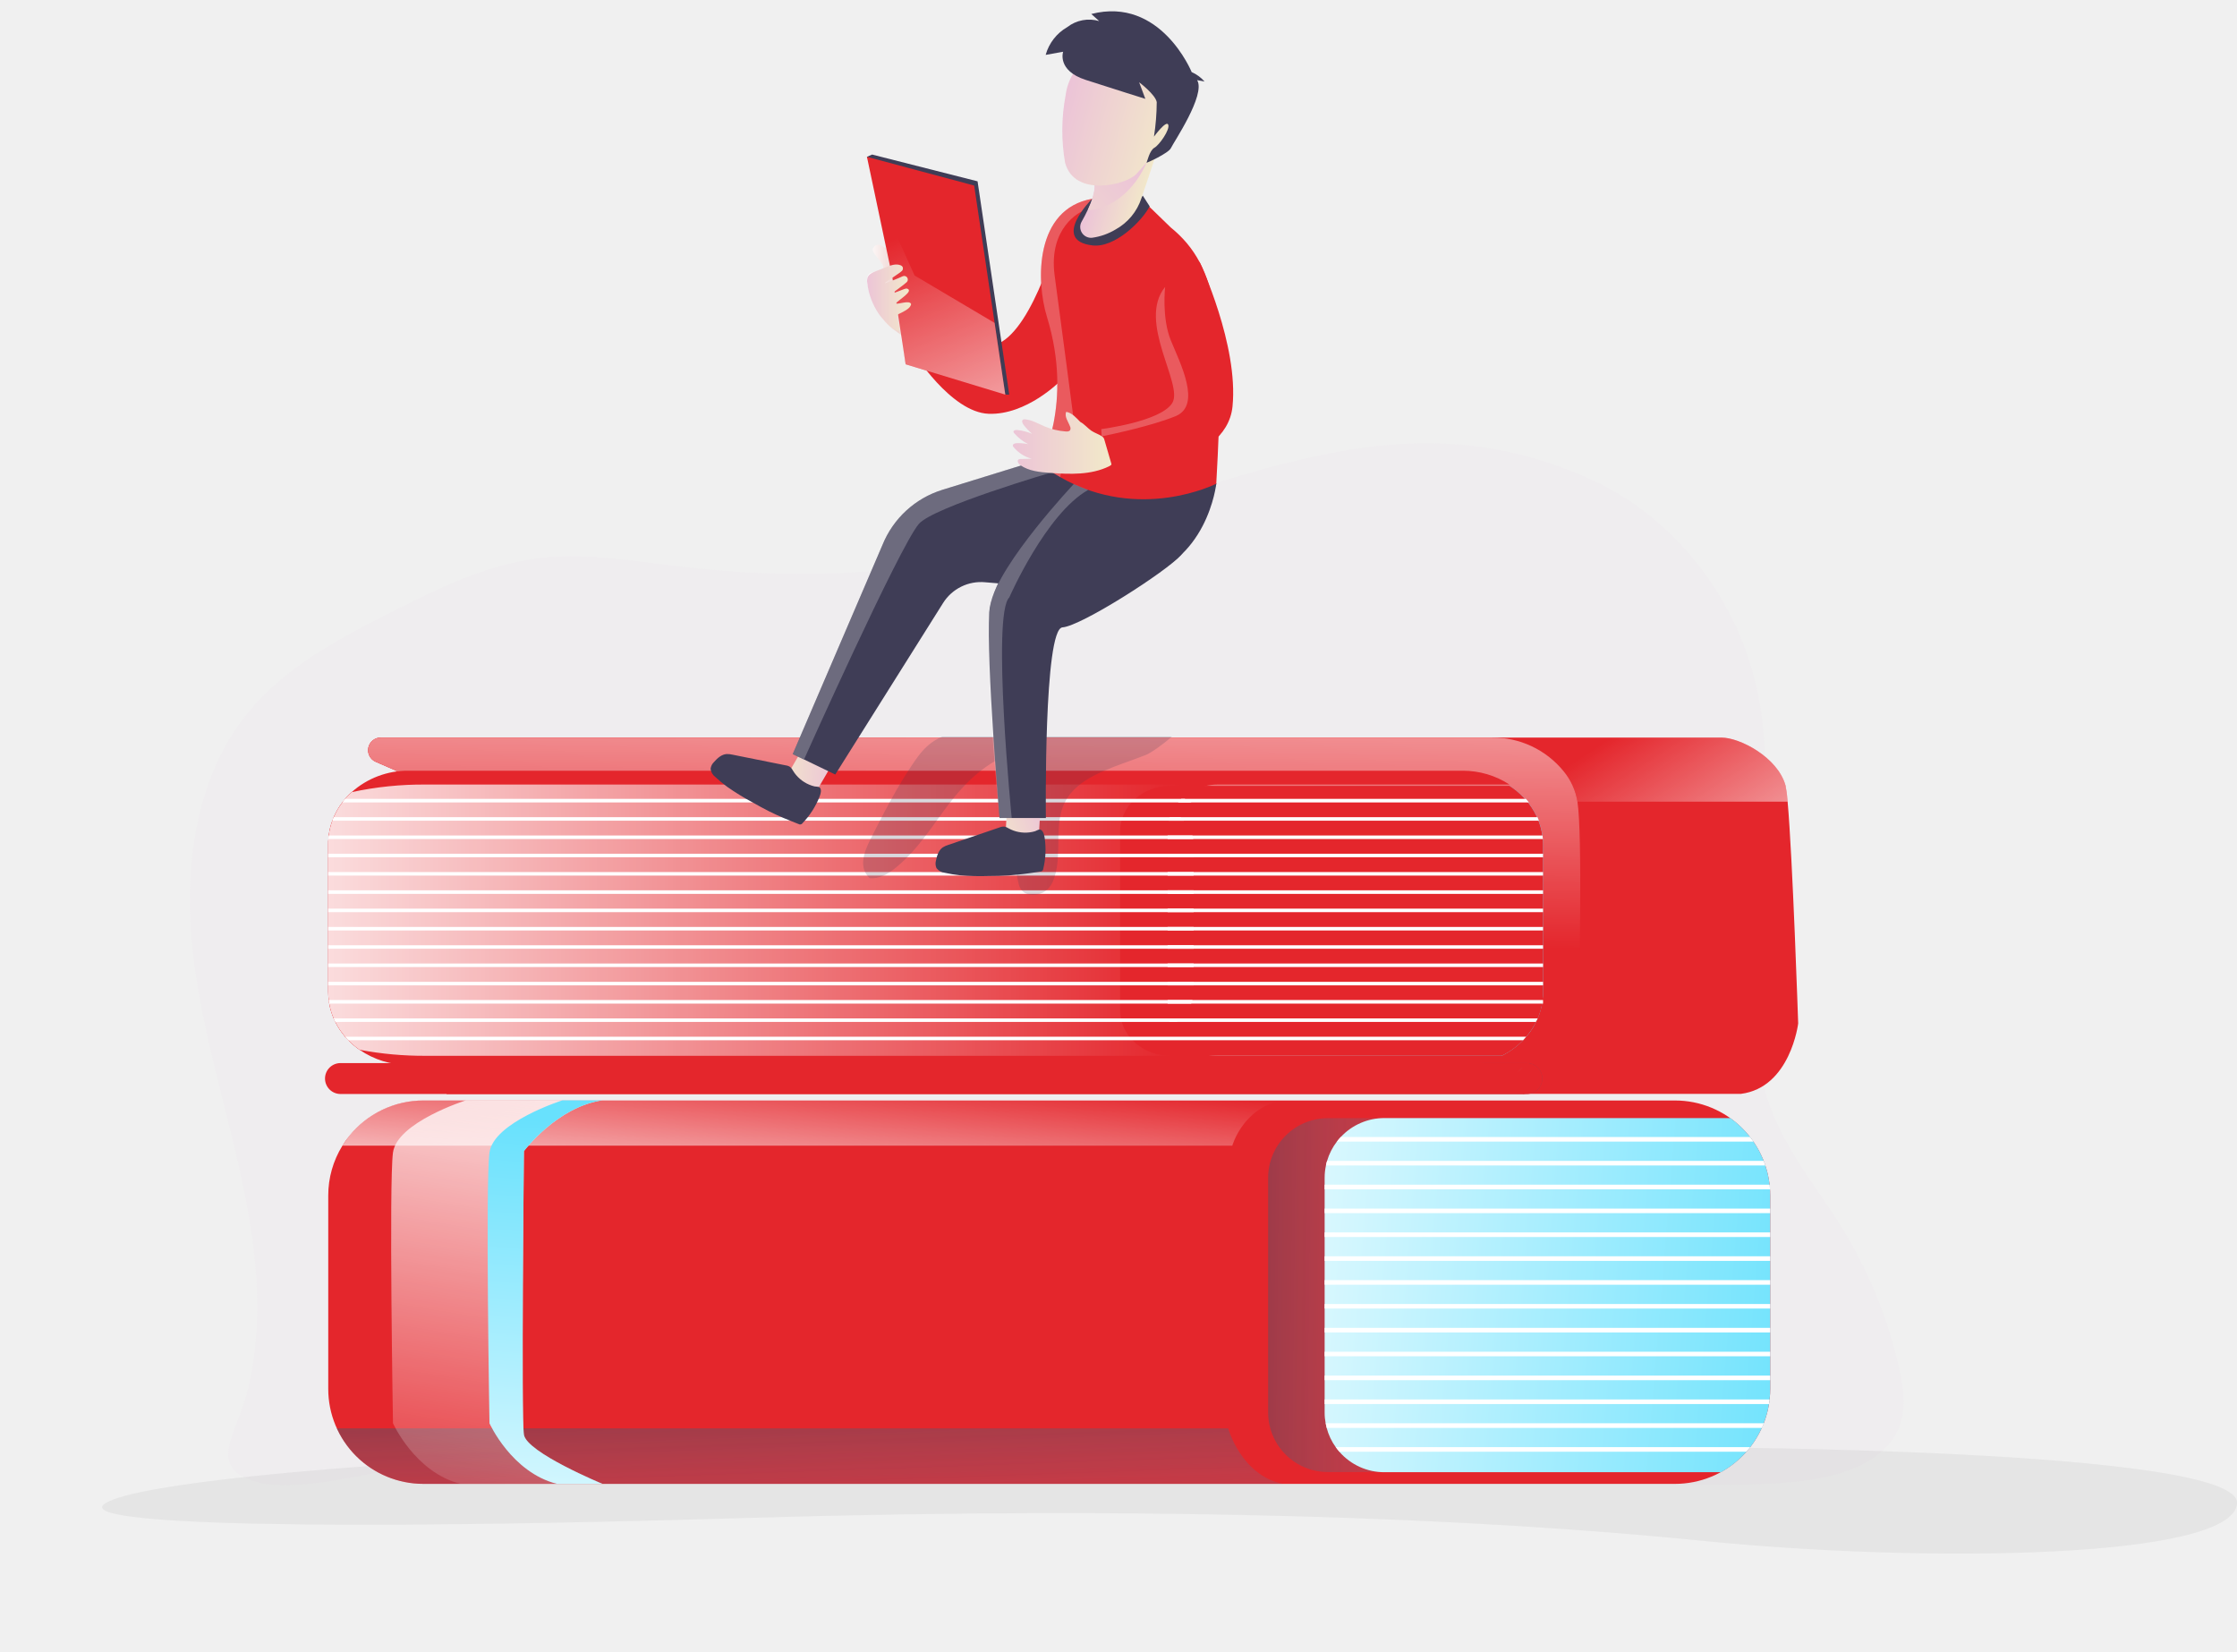
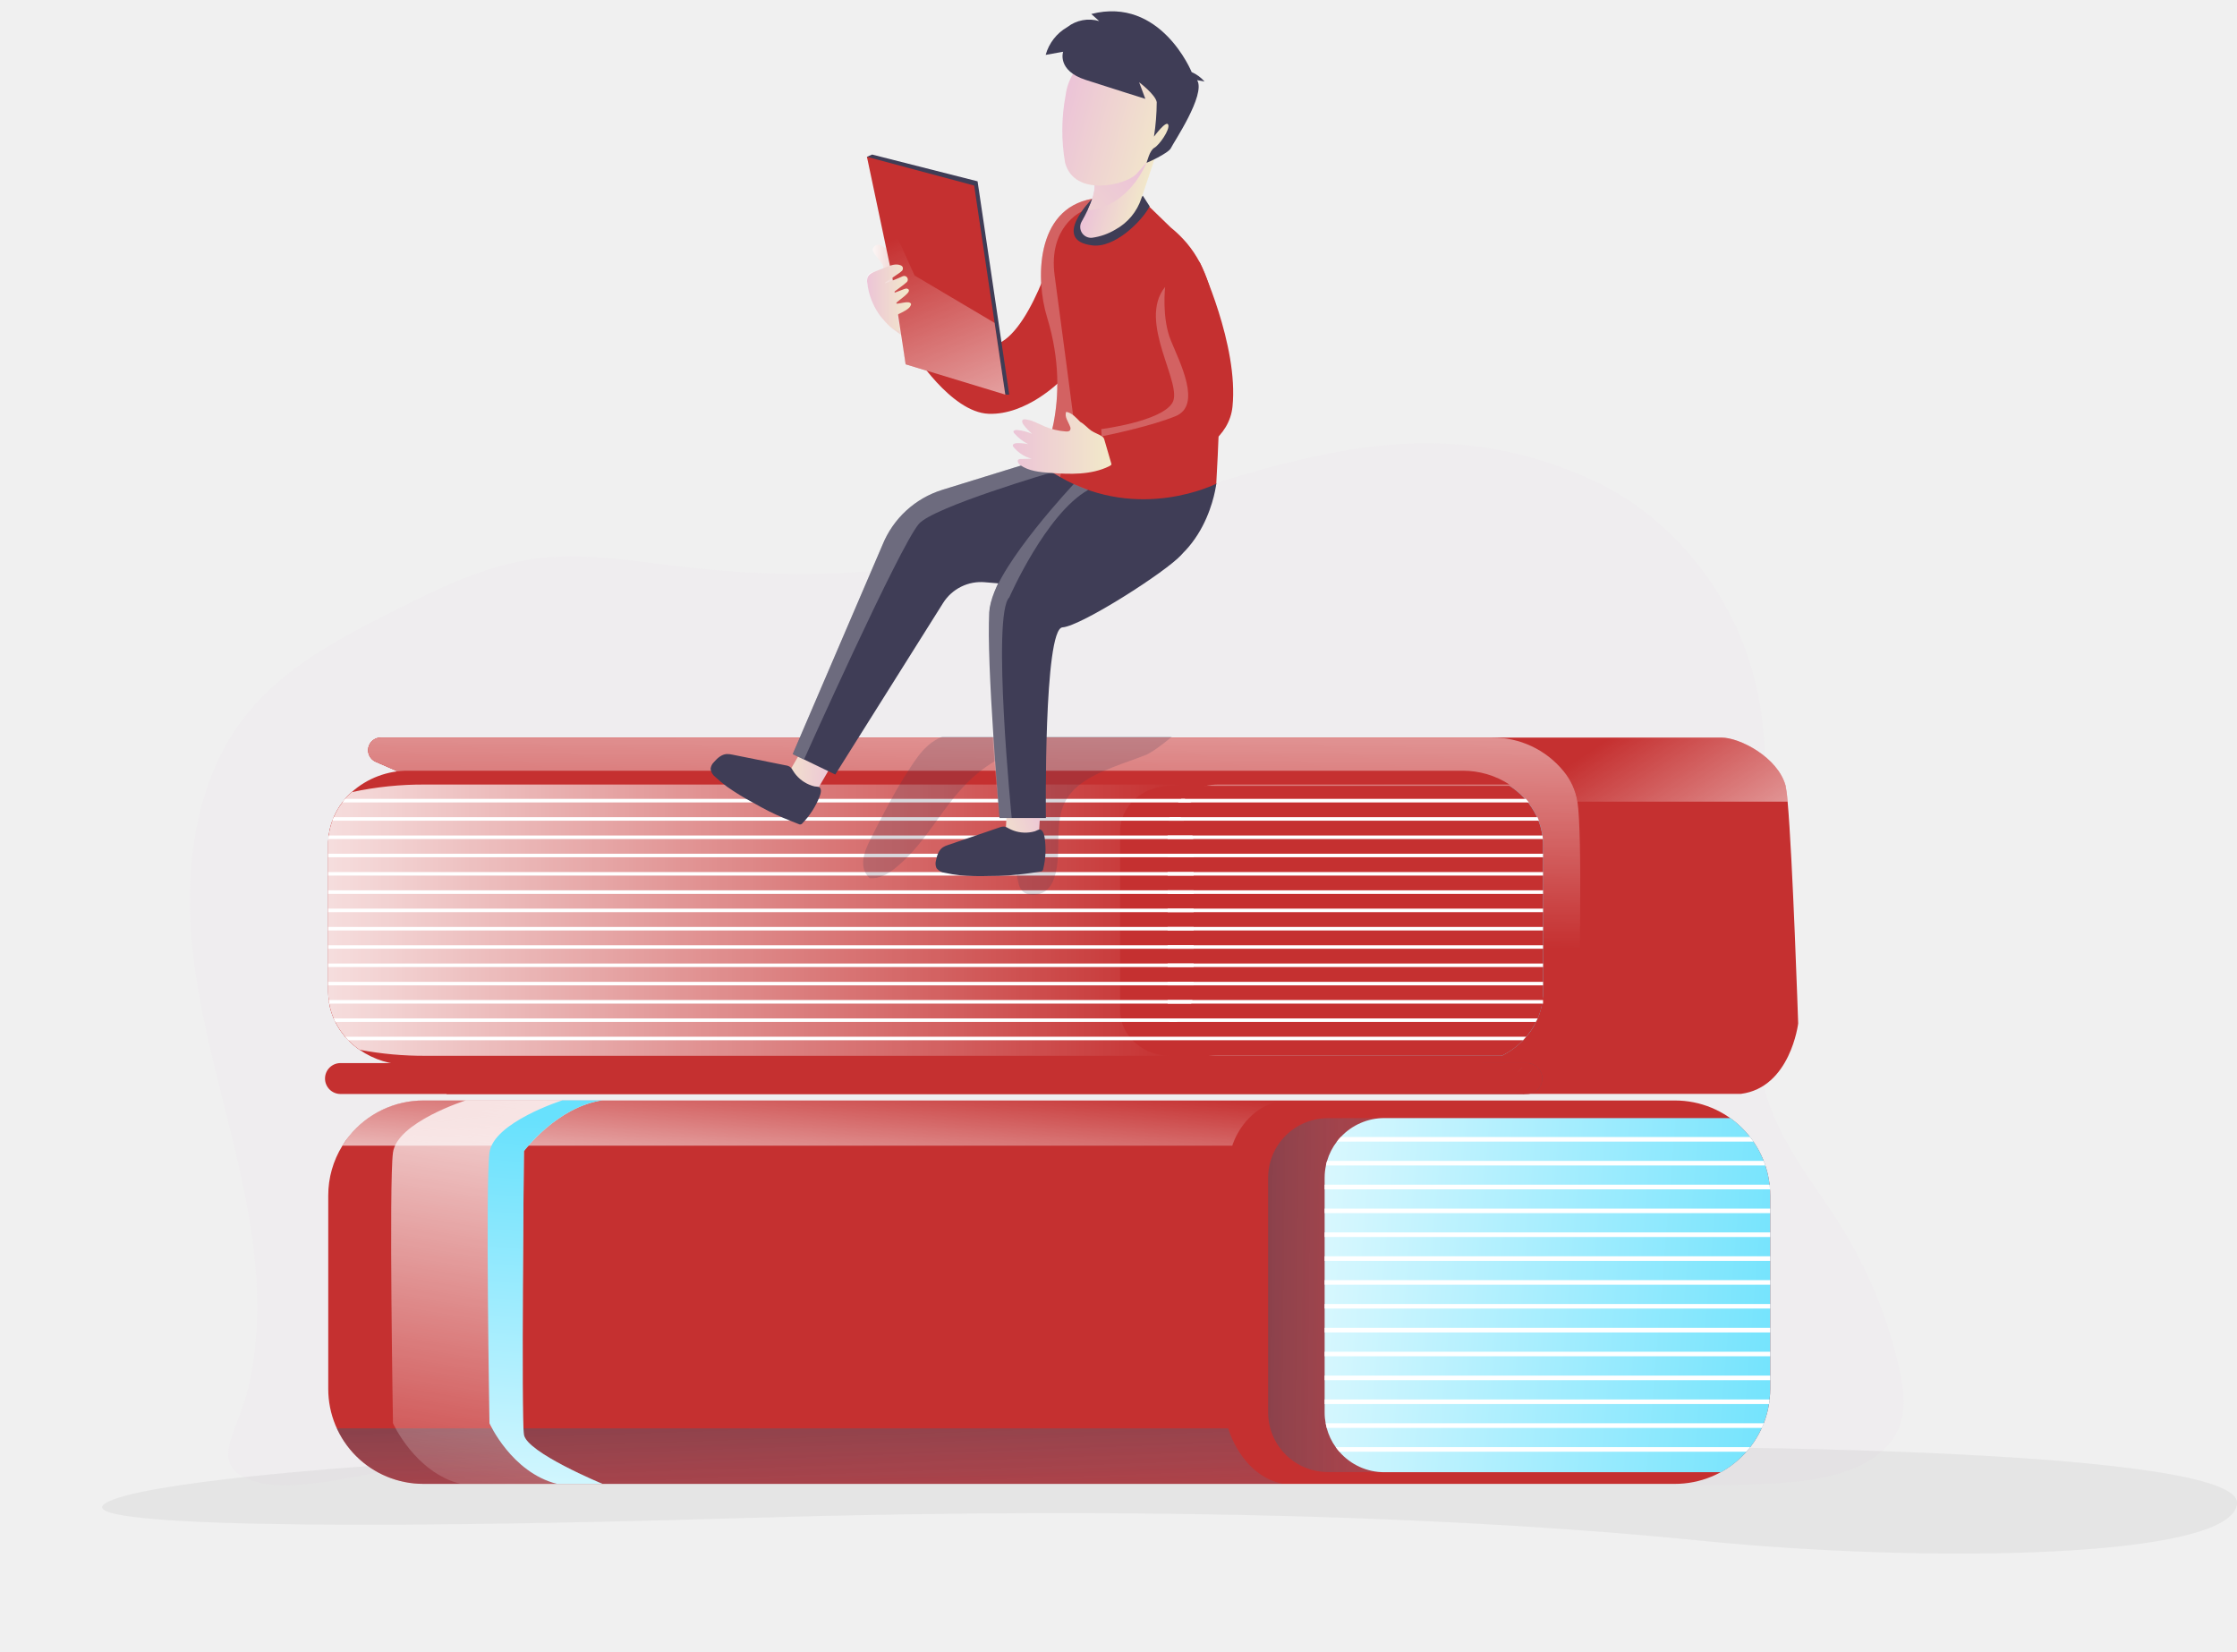
<svg xmlns="http://www.w3.org/2000/svg" width="565" height="417" viewBox="0 0 565 417" fill="none">
  <g clip-path="url(#clip0_1359_6392)">
    <path d="M63.529 311.485C60.245 288.969 52.412 267.289 49.24 244.752C46.068 222.214 48.276 197.43 62.733 179.826C72.165 168.361 85.721 161.209 98.976 154.504C110.764 148.538 122.901 142.593 136.009 140.975C147.566 139.579 159.228 141.568 170.785 142.949C192.53 145.545 214.673 145.887 236.257 142.189C264.437 137.353 291.08 126.182 318.618 118.584C345.596 111.145 372.302 107.357 402.466 121.375C423.317 131.073 438.703 151.322 443.692 173.706C451.755 209.871 433.546 249.95 448.855 283.694C453.174 293.197 459.882 301.389 465.36 310.278C472.094 321.238 476.954 333.24 479.74 345.794C480.697 350.113 481.403 354.669 480.18 358.919C477.036 369.804 463.564 373.425 452.23 374.318C414.547 377.291 376.899 370.271 339.314 366.189C278.3 359.575 216.735 360.74 155.616 365.296C140.654 366.413 125.705 367.715 110.771 369.204C98.718 370.383 75.834 377.577 64.472 374.151C51.804 370.32 60.119 362.024 62.803 350.113C65.688 337.505 65.388 324.212 63.529 311.485Z" fill="#EFEDEF" />
    <path opacity="0.05" d="M92.967 370.264C92.967 370.264 34.867 374.151 26.51 379.712C18.153 385.273 83.597 386.494 188.024 383.361C292.45 380.228 372.854 383.361 429.787 389.097C486.72 394.832 563.945 393.723 565.014 379.677C566.083 365.631 424.043 365.464 424.043 365.464L92.967 370.264Z" fill="#000405" />
-     <path d="M454.166 258.456C454.166 258.456 452.217 274.658 439.681 276.249H384.635L376.802 186.266H434.797C439.479 186.266 449.072 191.304 450.987 198.435C451.244 199.755 451.415 201.091 451.497 202.433C452.755 216.27 454.166 258.456 454.166 258.456Z" fill="#E4262C" />
+     <path d="M454.166 258.456C454.166 258.456 452.217 274.658 439.681 276.249H384.635L376.802 186.266H434.797C439.479 186.266 449.072 191.304 450.987 198.435C451.244 199.755 451.415 201.091 451.497 202.433C452.755 216.27 454.166 258.456 454.166 258.456Z" fill="#C53030" />
    <path d="M451.511 202.447H398.407L382.644 186.999L381.917 186.266H434.812C439.493 186.266 449.087 191.304 451.001 198.435C451.259 199.76 451.43 201.1 451.511 202.447Z" fill="url(#paint0_linear_1359_6392)" />
-     <path d="M100.073 194.639L94.889 192.385C94.214 192.092 93.661 191.576 93.323 190.923C92.985 190.271 92.882 189.522 93.032 188.802C93.182 188.083 93.576 187.438 94.147 186.974C94.718 186.511 95.432 186.258 96.168 186.259H376.802C380.268 186.226 383.698 186.975 386.835 188.449C389.972 189.923 392.735 192.084 394.92 194.771C396.741 196.978 397.946 199.626 398.414 202.447C399.679 210.869 398.903 247.55 398.554 261.323C398.365 268.803 392.845 275.244 385.41 276.172L384.614 276.248H112.804L100.073 194.639Z" fill="#E4262C" />
-     <path d="M100.073 194.639L94.889 192.385C94.214 192.092 93.661 191.576 93.323 190.923C92.985 190.271 92.882 189.522 93.032 188.802C93.182 188.083 93.576 187.438 94.147 186.974C94.718 186.511 95.432 186.258 96.168 186.259H376.802C380.268 186.226 383.698 186.975 386.835 188.449C389.972 189.923 392.735 192.084 394.92 194.771C396.741 196.978 397.946 199.626 398.414 202.447C399.679 210.869 398.903 247.55 398.554 261.323C398.365 268.803 392.845 275.244 385.41 276.172L384.614 276.248H112.804L100.073 194.639Z" fill="#E4262C" />
+     <path d="M100.073 194.639L94.889 192.385C94.214 192.092 93.661 191.576 93.323 190.923C92.985 190.271 92.882 189.522 93.032 188.802C93.182 188.083 93.576 187.438 94.147 186.974C94.718 186.511 95.432 186.258 96.168 186.259H376.802C380.268 186.226 383.698 186.975 386.835 188.449C389.972 189.923 392.735 192.084 394.92 194.771C396.741 196.978 397.946 199.626 398.414 202.447C399.679 210.869 398.903 247.55 398.554 261.323C398.365 268.803 392.845 275.244 385.41 276.172L384.614 276.248H112.804L100.073 194.639Z" fill="#C53030" />
+     <path d="M100.073 194.639L94.889 192.385C94.214 192.092 93.661 191.576 93.323 190.923C92.985 190.271 92.882 189.522 93.032 188.802C93.182 188.083 93.576 187.438 94.147 186.974C94.718 186.511 95.432 186.258 96.168 186.259H376.802C380.268 186.226 383.698 186.975 386.835 188.449C389.972 189.923 392.735 192.084 394.92 194.771C396.741 196.978 397.946 199.626 398.414 202.447C399.679 210.869 398.903 247.55 398.554 261.323C398.365 268.803 392.845 275.244 385.41 276.172L384.614 276.248H112.804L100.073 194.639Z" fill="#C53030" />
    <path d="M398.575 261.323C398.386 268.803 392.866 275.244 385.431 276.172L384.635 276.248H112.825L100.073 194.639L94.889 192.385C94.214 192.092 93.661 191.576 93.323 190.923C92.985 190.271 92.882 189.522 93.032 188.802C93.182 188.083 93.576 187.438 94.147 186.974C94.718 186.511 95.432 186.258 96.168 186.259H376.802C380.268 186.226 383.698 186.975 386.835 188.449C389.972 189.923 392.735 192.084 394.92 194.771C396.741 196.978 397.946 199.626 398.414 202.447C399.7 210.869 398.924 247.55 398.575 261.323Z" fill="url(#paint1_linear_1359_6392)" />
    <path opacity="0.61" d="M86.001 276.277H385.62C386.656 276.277 387.651 275.866 388.384 275.135C389.118 274.403 389.531 273.411 389.533 272.376C389.533 271.34 389.121 270.346 388.387 269.613C387.653 268.88 386.658 268.469 385.62 268.469H86.001C84.963 268.469 83.968 268.88 83.234 269.613C82.5 270.346 82.088 271.34 82.088 272.376C82.09 273.411 82.503 274.403 83.236 275.135C83.97 275.866 84.964 276.277 86.001 276.277Z" fill="url(#paint2_linear_1359_6392)" />
-     <path d="M86.001 276.277H385.62C386.656 276.277 387.651 275.866 388.384 275.135C389.118 274.403 389.531 273.411 389.533 272.376C389.533 271.863 389.432 271.355 389.235 270.881C389.038 270.407 388.75 269.976 388.387 269.613C388.023 269.25 387.592 268.963 387.117 268.766C386.643 268.57 386.134 268.469 385.62 268.469H86.001C84.963 268.469 83.968 268.88 83.234 269.613C82.5 270.346 82.088 271.34 82.088 272.376C82.09 273.411 82.503 274.403 83.236 275.135C83.97 275.866 84.964 276.277 86.001 276.277ZM447.102 301.912V350.72C447.103 353.874 446.482 356.997 445.274 359.911C444.066 362.824 442.295 365.472 440.062 367.702C437.829 369.932 435.179 371.702 432.261 372.909C429.343 374.116 426.216 374.737 423.058 374.737H106.949C103.79 374.742 100.66 374.123 97.741 372.918C94.821 371.713 92.168 369.944 89.935 367.712C87.701 365.481 85.93 362.832 84.724 359.916C83.518 357 82.9 353.875 82.905 350.72V301.912C82.9 297.476 84.135 293.127 86.469 289.353C86.979 288.516 87.544 287.714 88.16 286.952C90.409 284.131 93.267 281.854 96.52 280.289C99.773 278.725 103.338 277.914 106.949 277.916H423.058C426.217 277.916 429.345 278.538 432.263 279.745C435.181 280.953 437.832 282.723 440.065 284.954C442.298 287.185 444.068 289.833 445.276 292.748C446.483 295.662 447.104 298.786 447.102 301.94V301.912Z" fill="#E4262C" />
+     <path d="M86.001 276.277H385.62C386.656 276.277 387.651 275.866 388.384 275.135C389.118 274.403 389.531 273.411 389.533 272.376C389.533 271.863 389.432 271.355 389.235 270.881C389.038 270.407 388.75 269.976 388.387 269.613C388.023 269.25 387.592 268.963 387.117 268.766C386.643 268.57 386.134 268.469 385.62 268.469H86.001C84.963 268.469 83.968 268.88 83.234 269.613C82.5 270.346 82.088 271.34 82.088 272.376C82.09 273.411 82.503 274.403 83.236 275.135C83.97 275.866 84.964 276.277 86.001 276.277ZM447.102 301.912V350.72C447.103 353.874 446.482 356.997 445.274 359.911C444.066 362.824 442.295 365.472 440.062 367.702C437.829 369.932 435.179 371.702 432.261 372.909C429.343 374.116 426.216 374.737 423.058 374.737H106.949C103.79 374.742 100.66 374.123 97.741 372.918C94.821 371.713 92.168 369.944 89.935 367.712C87.701 365.481 85.93 362.832 84.724 359.916C83.518 357 82.9 353.875 82.905 350.72V301.912C82.9 297.476 84.135 293.127 86.469 289.353C86.979 288.516 87.544 287.714 88.16 286.952C90.409 284.131 93.267 281.854 96.52 280.289C99.773 278.725 103.338 277.914 106.949 277.916H423.058C426.217 277.916 429.345 278.538 432.263 279.745C435.181 280.953 437.832 282.723 440.065 284.954C442.298 287.185 444.068 289.833 445.276 292.748C446.483 295.662 447.104 298.786 447.102 301.94V301.912Z" fill="#C53030" />
    <path opacity="0.61" d="M324.005 374.737H106.949C102.339 374.739 97.826 373.417 93.947 370.929C90.068 368.441 86.987 364.892 85.071 360.705H310.198C310.198 360.705 313.44 372.567 324.005 374.737Z" fill="url(#paint3_linear_1359_6392)" />
    <path d="M324.006 277.888C314.028 279.535 311.24 289.324 311.24 289.324H86.47L88.161 286.924C90.41 284.103 93.267 281.826 96.521 280.261C99.774 278.697 103.339 277.886 106.95 277.888H324.006Z" fill="url(#paint4_linear_1359_6392)" />
    <path opacity="0.61" d="M447.102 301.912V350.72C447.106 355.016 445.954 359.234 443.767 362.933C441.581 366.632 438.439 369.678 434.672 371.75H335.388C333.405 371.751 331.442 371.362 329.61 370.605C327.778 369.848 326.113 368.738 324.711 367.339C323.309 365.939 322.197 364.277 321.438 362.448C320.679 360.619 320.288 358.659 320.288 356.679V297.46C320.287 295.48 320.677 293.519 321.436 291.689C322.194 289.859 323.306 288.197 324.709 286.796C326.111 285.396 327.776 284.285 329.608 283.528C331.441 282.77 333.405 282.381 335.388 282.382H437.061C440.17 284.605 442.702 287.537 444.449 290.933C446.195 294.33 447.105 298.094 447.102 301.912Z" fill="url(#paint5_linear_1359_6392)" />
    <path d="M447.101 301.912V350.72C447.102 351.62 447.053 352.519 446.955 353.413C446.913 353.804 446.857 354.188 446.794 354.572C446.532 356.244 446.087 357.882 445.466 359.456C445.32 359.854 445.159 360.237 444.977 360.621C444.198 362.361 443.213 364 442.043 365.505C441.735 365.896 441.414 366.287 441.071 366.664C439.249 368.728 437.083 370.463 434.671 371.792H349.655C347.508 371.796 345.385 371.34 343.428 370.456C341.472 369.571 339.728 368.278 338.315 366.664C337.988 366.294 337.68 365.907 337.392 365.505C336.327 364.034 335.543 362.378 335.08 360.621C334.975 360.244 334.891 359.854 334.821 359.456C334.646 358.548 334.56 357.625 334.563 356.7V297.46C334.56 296.405 334.673 295.352 334.898 294.32C334.969 293.929 335.064 293.542 335.184 293.162C335.7 291.393 336.544 289.736 337.672 288.278C337.977 287.873 338.306 287.486 338.657 287.12C340.065 285.615 341.768 284.416 343.66 283.597C345.552 282.778 347.593 282.357 349.655 282.361H437.061C438.933 283.701 440.601 285.303 442.015 287.12C442.308 287.496 442.595 287.88 442.867 288.278C443.919 289.798 444.787 291.438 445.452 293.162C445.606 293.546 445.753 293.937 445.872 294.32C446.41 295.904 446.771 297.542 446.948 299.205C446.997 299.588 447.031 299.979 447.052 300.37C447.087 300.858 447.101 301.396 447.101 301.912Z" fill="url(#paint6_linear_1359_6392)" />
    <path d="M442.867 288.299H337.672C337.977 287.894 338.306 287.507 338.657 287.141H442.008C442.308 287.517 442.595 287.901 442.867 288.299ZM445.872 294.321H334.898C334.969 293.929 335.064 293.542 335.185 293.162H445.452C445.606 293.546 445.753 293.937 445.872 294.321ZM447.053 300.349H334.556V299.184H446.948C446.997 299.568 447.032 299.958 447.053 300.349ZM334.563 305.213H447.108V306.371H334.563V305.213ZM334.563 311.234H447.108V312.392H334.563V311.234ZM334.563 317.263H447.108V318.421H334.563V317.263ZM334.563 323.291H447.108V324.443H334.563V323.291ZM334.563 329.313H447.108V330.464H334.563V329.313ZM334.563 335.342H447.108V336.493H334.563V335.342ZM334.563 341.363H447.108V342.515H334.563V341.363ZM334.563 347.392H447.108V348.55H334.563V347.392ZM446.955 353.414C446.913 353.804 446.857 354.188 446.794 354.572H334.563V353.414H446.955ZM445.501 359.435C445.355 359.833 445.194 360.217 445.012 360.6H335.101C334.996 360.224 334.912 359.833 334.842 359.435H445.501ZM442.043 365.464C441.735 365.855 441.414 366.245 441.071 366.622H338.315C337.988 366.252 337.68 365.865 337.393 365.464H442.043Z" fill="white" />
-     <path d="M307.628 266.633H379.248C376.211 268.149 372.861 268.932 369.466 268.922H103.163C98.755 268.952 94.445 267.621 90.823 265.112C89.798 264.406 88.845 263.599 87.979 262.705C87.7 262.419 87.427 262.119 87.169 261.819C86.194 260.681 85.363 259.427 84.695 258.086C84.548 257.793 84.409 257.493 84.283 257.2C83.763 256.004 83.388 254.751 83.165 253.467C83.116 253.174 83.067 252.881 83.032 252.574C82.948 251.891 82.906 251.203 82.906 250.515V213.074C82.906 212.669 82.906 212.271 82.948 211.88C82.99 211.49 82.997 211.287 83.032 210.994C83.188 209.719 83.49 208.467 83.933 207.261C84.045 206.961 84.164 206.668 84.29 206.368C84.86 205.041 85.592 203.79 86.47 202.642C86.7 202.342 86.938 202.042 87.169 201.749C87.684 201.148 88.238 200.579 88.825 200.046C92.763 196.524 97.876 194.596 103.163 194.639H369.466C373.651 194.634 377.747 195.846 381.254 198.128H307.628C306.506 198.126 305.389 198.261 304.302 198.532C302.069 199.065 300.018 200.182 298.362 201.77C298.065 202.049 297.788 202.347 297.531 202.663C296.596 203.757 295.884 205.023 295.435 206.389C295.336 206.682 295.254 206.98 295.19 207.282C295.001 208.071 294.907 208.879 294.911 209.689V255.092C294.913 255.796 294.986 256.497 295.127 257.186C295.183 257.485 295.258 257.781 295.351 258.072C295.749 259.43 296.409 260.698 297.293 261.805C297.535 262.115 297.794 262.411 298.069 262.691C299.269 263.932 300.713 264.91 302.31 265.566C303.993 266.275 305.801 266.638 307.628 266.633Z" fill="#E4262C" />
+     <path d="M307.628 266.633H379.248C376.211 268.149 372.861 268.932 369.466 268.922H103.163C98.755 268.952 94.445 267.621 90.823 265.112C89.798 264.406 88.845 263.599 87.979 262.705C87.7 262.419 87.427 262.119 87.169 261.819C86.194 260.681 85.363 259.427 84.695 258.086C84.548 257.793 84.409 257.493 84.283 257.2C83.763 256.004 83.388 254.751 83.165 253.467C83.116 253.174 83.067 252.881 83.032 252.574C82.948 251.891 82.906 251.203 82.906 250.515V213.074C82.906 212.669 82.906 212.271 82.948 211.88C82.99 211.49 82.997 211.287 83.032 210.994C83.188 209.719 83.49 208.467 83.933 207.261C84.045 206.961 84.164 206.668 84.29 206.368C84.86 205.041 85.592 203.79 86.47 202.642C86.7 202.342 86.938 202.042 87.169 201.749C87.684 201.148 88.238 200.579 88.825 200.046C92.763 196.524 97.876 194.596 103.163 194.639H369.466C373.651 194.634 377.747 195.846 381.254 198.128H307.628C306.506 198.126 305.389 198.261 304.302 198.532C302.069 199.065 300.018 200.182 298.362 201.77C298.065 202.049 297.788 202.347 297.531 202.663C296.596 203.757 295.884 205.023 295.435 206.389C295.336 206.682 295.254 206.98 295.19 207.282C295.001 208.071 294.907 208.879 294.911 209.689V255.092C294.913 255.796 294.986 256.497 295.127 257.186C295.183 257.485 295.258 257.781 295.351 258.072C295.749 259.43 296.409 260.698 297.293 261.805C297.535 262.115 297.794 262.411 298.069 262.691C299.269 263.932 300.713 264.91 302.31 265.566C303.993 266.275 305.801 266.638 307.628 266.633Z" fill="#C53030" />
    <path d="M389.714 213.346V251.227C389.714 251.436 389.714 251.66 389.672 251.869C389.63 252.078 389.637 252.295 389.616 252.504C389.595 252.713 389.56 252.895 389.539 253.083C389.518 253.271 389.49 253.383 389.463 253.53C389.455 253.605 389.441 253.68 389.421 253.753C389.386 253.955 389.344 254.165 389.295 254.367C389.246 254.569 389.232 254.632 389.19 254.765C389.148 254.897 389.127 255.023 389.085 255.155C389.043 255.288 389.008 255.434 388.966 255.574L388.82 256C388.82 256.118 388.75 256.23 388.708 256.342C388.666 256.453 388.596 256.642 388.533 256.788L388.345 257.242C388.314 257.326 388.277 257.408 388.233 257.486C388.189 257.603 388.137 257.717 388.079 257.828C388.037 257.925 387.981 258.023 387.932 258.121C387.883 258.219 387.786 258.421 387.702 258.56C387.618 258.7 387.464 259.014 387.331 259.258L387.115 259.607C386.919 259.928 386.717 260.235 386.5 260.535C386.388 260.696 386.276 260.842 386.165 260.989C385.941 261.289 385.703 261.575 385.466 261.861C385.228 262.147 384.935 262.461 384.648 262.747C384.076 263.331 383.466 263.879 382.825 264.387C382.812 264.404 382.795 264.419 382.776 264.429C382.566 264.596 382.356 264.75 382.14 264.91L381.441 265.391L380.742 265.838C380.519 265.978 380.295 266.103 380.044 266.236L379.24 266.661H307.626C305.801 266.667 303.993 266.309 302.309 265.608C300.714 264.955 299.27 263.981 298.068 262.747C297.792 262.466 297.533 262.171 297.292 261.861C296.407 260.763 295.747 259.501 295.349 258.149C295.257 257.861 295.182 257.567 295.126 257.27C294.984 256.581 294.912 255.88 294.909 255.176V209.948C294.906 209.142 295 208.338 295.189 207.554C295.253 207.255 295.335 206.959 295.433 206.668C295.883 205.308 296.595 204.05 297.53 202.963C297.786 202.647 298.064 202.349 298.361 202.07C300.022 200.491 302.071 199.379 304.3 198.846C305.389 198.581 306.506 198.448 307.626 198.449H381.252C381.574 198.658 381.895 198.874 382.203 199.105L382.559 199.37C383.045 199.731 383.512 200.117 383.956 200.528L384.341 200.891L384.62 201.17L384.998 201.561L385.375 201.979L385.452 202.07L385.508 202.14C385.731 202.405 385.955 202.684 386.165 202.963C386.276 203.103 386.381 203.249 386.486 203.389C386.496 203.41 386.511 203.429 386.528 203.445C386.714 203.714 386.896 203.987 387.073 204.261L387.373 204.749C387.555 205.056 387.73 205.377 387.89 205.691C387.967 205.859 388.051 206.012 388.128 206.173C388.205 206.333 388.282 206.508 388.345 206.668C388.407 206.829 388.477 206.961 388.533 207.115C388.589 207.268 388.652 207.408 388.701 207.554C388.75 207.701 388.806 207.848 388.855 207.994C389.067 208.598 389.237 209.216 389.365 209.843C389.387 209.923 389.403 210.005 389.414 210.087C389.414 210.234 389.47 210.38 389.497 210.527C389.525 210.673 389.574 211.022 389.609 211.267C389.644 211.511 389.679 211.853 389.693 212.153V212.627C389.693 212.788 389.714 213.102 389.714 213.346Z" fill="url(#paint7_linear_1359_6392)" />
-     <path d="M302.31 265.573C300.731 265.954 299.101 266.308 297.419 266.633H107.551C101.939 266.666 96.337 266.157 90.823 265.112C89.798 264.406 88.845 263.599 87.979 262.705C87.7 262.419 87.427 262.119 87.169 261.819C86.194 260.681 85.363 259.427 84.695 258.086C84.548 257.793 84.409 257.493 84.283 257.2C83.763 256.004 83.388 254.751 83.165 253.467C83.116 253.174 83.067 252.881 83.032 252.574C82.948 251.891 82.906 251.203 82.906 250.515V213.074C82.906 212.669 82.906 212.271 82.948 211.881C82.99 211.49 82.997 211.287 83.032 210.994C83.188 209.72 83.49 208.467 83.933 207.261C84.045 206.961 84.164 206.668 84.29 206.368C84.86 205.041 85.592 203.79 86.47 202.642C86.7 202.342 86.938 202.042 87.169 201.749C87.684 201.148 88.238 200.579 88.825 200.047C94.977 198.721 101.257 198.077 107.551 198.128H302.736L304.302 198.532C302.069 199.065 300.018 200.182 298.362 201.77C298.065 202.049 297.788 202.347 297.531 202.663C296.596 203.757 295.884 205.023 295.435 206.389C295.336 206.682 295.254 206.98 295.19 207.282C295.001 208.071 294.907 208.879 294.911 209.69V255.093C294.913 255.796 294.986 256.497 295.127 257.186C295.184 257.486 295.258 257.781 295.351 258.072C295.749 259.43 296.409 260.698 297.293 261.805C297.535 262.115 297.794 262.411 298.069 262.691C299.268 263.934 300.712 264.915 302.31 265.573Z" fill="#E4262C" />
+     <path d="M302.31 265.573C300.731 265.954 299.101 266.308 297.419 266.633H107.551C101.939 266.666 96.337 266.157 90.823 265.112C89.798 264.406 88.845 263.599 87.979 262.705C87.7 262.419 87.427 262.119 87.169 261.819C86.194 260.681 85.363 259.427 84.695 258.086C84.548 257.793 84.409 257.493 84.283 257.2C83.763 256.004 83.388 254.751 83.165 253.467C83.116 253.174 83.067 252.881 83.032 252.574C82.948 251.891 82.906 251.203 82.906 250.515V213.074C82.906 212.669 82.906 212.271 82.948 211.881C82.99 211.49 82.997 211.287 83.032 210.994C83.188 209.72 83.49 208.467 83.933 207.261C84.045 206.961 84.164 206.668 84.29 206.368C84.86 205.041 85.592 203.79 86.47 202.642C86.7 202.342 86.938 202.042 87.169 201.749C87.684 201.148 88.238 200.579 88.825 200.047C94.977 198.721 101.257 198.077 107.551 198.128H302.736L304.302 198.532C302.069 199.065 300.018 200.182 298.362 201.77C298.065 202.049 297.788 202.347 297.531 202.663C296.596 203.757 295.884 205.023 295.435 206.389C295.336 206.682 295.254 206.98 295.19 207.282C295.001 208.071 294.907 208.879 294.911 209.69V255.093C294.913 255.796 294.986 256.497 295.127 257.186C295.184 257.486 295.258 257.781 295.351 258.072C295.749 259.43 296.409 260.698 297.293 261.805C297.535 262.115 297.794 262.411 298.069 262.691C299.268 263.934 300.712 264.915 302.31 265.573Z" fill="#C53030" />
    <path d="M302.31 265.573C300.731 265.954 299.101 266.308 297.419 266.633H107.551C101.939 266.666 96.337 266.157 90.823 265.112C89.798 264.406 88.845 263.599 87.979 262.705C87.7 262.419 87.427 262.119 87.169 261.819C86.194 260.681 85.363 259.427 84.695 258.086C84.548 257.793 84.409 257.493 84.283 257.2C83.763 256.004 83.388 254.751 83.165 253.467C83.116 253.174 83.067 252.881 83.032 252.574C82.948 251.891 82.906 251.203 82.906 250.515V213.074C82.906 212.669 82.906 212.271 82.948 211.881C82.99 211.49 82.997 211.287 83.032 210.994C83.188 209.72 83.49 208.467 83.933 207.261C84.045 206.961 84.164 206.668 84.29 206.368C84.86 205.041 85.592 203.79 86.47 202.642C86.7 202.342 86.938 202.042 87.169 201.749C87.684 201.148 88.238 200.579 88.825 200.047C94.977 198.721 101.257 198.077 107.551 198.128H302.736L304.302 198.532C302.069 199.065 300.018 200.182 298.362 201.77C298.065 202.049 297.788 202.347 297.531 202.663C296.596 203.757 295.884 205.023 295.435 206.389C295.336 206.682 295.254 206.98 295.19 207.282C295.001 208.071 294.907 208.879 294.911 209.69V255.093C294.913 255.796 294.986 256.497 295.127 257.186C295.184 257.486 295.258 257.781 295.351 258.072C295.749 259.43 296.409 260.698 297.293 261.805C297.535 262.115 297.794 262.411 298.069 262.691C299.268 263.934 300.712 264.915 302.31 265.573Z" fill="url(#paint8_linear_1359_6392)" />
    <path d="M384.634 269.411C384.073 270.06 383.463 270.666 382.811 271.225C383.458 270.661 384.067 270.055 384.634 269.411Z" fill="url(#paint9_linear_1359_6392)" />
    <path d="M386.465 203.905C386.36 203.745 386.255 203.585 386.143 203.431C385.934 203.124 385.71 202.817 385.486 202.524C385.836 202.97 386.164 203.431 386.465 203.905Z" fill="url(#paint10_linear_1359_6392)" />
    <path d="M388.68 208.504C388.736 208.664 388.785 208.825 388.834 208.985C388.743 208.657 388.631 208.336 388.513 208.015C388.576 208.176 388.631 208.336 388.68 208.504Z" fill="url(#paint11_linear_1359_6392)" />
-     <path d="M389.715 213.346V251.646C389.715 252.008 389.68 252.183 389.645 252.455C389.519 253.604 389.271 254.736 388.904 255.832C388.82 256.104 388.73 256.369 388.625 256.628C386.863 261.006 383.533 264.572 379.283 266.633H295.602C289.145 266.633 283.814 262.279 283.024 256.642C282.975 256.374 282.947 256.104 282.94 255.832C282.915 255.601 282.903 255.368 282.906 255.134V209.948C282.906 203.591 288.593 198.449 295.623 198.449H381.253C386.382 201.77 389.715 207.199 389.715 213.346Z" fill="#E4262C" />
+     <path d="M389.715 213.346V251.646C389.715 252.008 389.68 252.183 389.645 252.455C389.519 253.604 389.271 254.736 388.904 255.832C388.82 256.104 388.73 256.369 388.625 256.628C386.863 261.006 383.533 264.572 379.283 266.633H295.602C289.145 266.633 283.814 262.279 283.024 256.642C282.975 256.374 282.947 256.104 282.94 255.832C282.915 255.601 282.903 255.368 282.906 255.134V209.948C282.906 203.591 288.593 198.449 295.623 198.449H381.253C386.382 201.77 389.715 207.199 389.715 213.346Z" fill="#C53030" />
    <path d="M386.143 202.642H297.529C297.786 202.326 298.064 202.028 298.361 201.749H385.41C385.675 202.042 385.913 202.314 386.143 202.642ZM388.68 207.261H295.189C295.252 206.959 295.334 206.661 295.433 206.368H388.331C388.456 206.661 388.575 206.961 388.68 207.261ZM389.679 211.88H294.909V210.987H389.602C389.602 211.28 389.658 211.58 389.679 211.88ZM294.909 215.606H389.721V216.5H294.909V215.606ZM294.909 220.226H389.721V221.119H294.909V220.226ZM294.909 224.845H389.721V225.738H294.909V224.845ZM294.909 229.471H389.721V230.357H294.909V229.471ZM294.909 234.09H389.721V234.976H294.909V234.09ZM294.909 238.709H389.721V239.595H294.909V238.709ZM294.909 243.328H389.721V244.214H294.909V243.328ZM294.909 247.947H389.721V248.841H294.909V247.947ZM389.728 252.553C389.712 252.85 389.712 253.148 389.728 253.446H294.909V252.553H389.728ZM388.338 257.186C388.338 257.486 387.953 257.779 387.925 258.079H295.349C295.256 257.786 295.181 257.488 295.126 257.186H388.338Z" fill="white" />
    <path d="M300.933 202.642H86.469C86.7 202.342 86.937 202.042 87.168 201.749H299.228C299.815 202.042 300.381 202.314 300.933 202.642ZM299.004 207.261H83.933C84.044 206.961 84.163 206.668 84.289 206.368H298.159C298.457 206.65 298.739 206.948 299.004 207.261ZM301.38 211.88H82.947C82.947 211.58 82.996 211.287 83.031 210.994H301.17C301.258 211.285 301.328 211.581 301.38 211.88ZM82.898 215.606H301.478V216.493H82.898V215.606ZM82.898 220.226H301.478V221.112H82.898V220.226ZM82.898 224.845H301.478V225.738H82.898V224.845ZM82.898 229.471H301.478V230.357H82.898V229.471ZM82.898 234.097H301.478V234.976H82.898V234.097ZM82.898 238.709H301.478V239.588H82.898V238.709ZM82.898 243.328H301.478V244.214H82.898V243.328ZM82.898 247.947H301.478V248.841H82.898V247.947ZM301.184 252.553C301.092 252.856 300.982 253.154 300.856 253.446H83.164C83.115 253.153 83.066 252.86 83.031 252.553H301.184ZM298.187 257.193C297.874 257.505 297.546 257.801 297.202 258.079H84.694C84.547 257.786 84.408 257.486 84.282 257.193H298.187Z" fill="white" />
    <path opacity="0.2" d="M296 186C293.635 188.098 290.577 190.207 289.366 190.675C282.475 193.354 274.493 195.424 270.45 200.32C265.332 206.512 268.641 214.613 266.291 221.665C265.861 222.95 265.195 224.262 263.848 225.148C262.5 226.034 260.334 226.336 258.902 225.535C257.644 224.834 257.329 223.565 257.093 222.415C255.026 211.565 254.949 200.558 256.862 189.692C248.996 192.285 243.673 197.758 239.473 203.292C235.272 208.827 231.748 214.76 225.895 219.408C224.233 220.724 222.046 222.013 219.634 221.757C216.734 219.048 218.254 215.089 219.901 211.846C223.2 205.332 226.509 198.803 230.757 192.591C232.131 190.579 233.657 188.558 235.964 187.08C236.596 186.677 237.277 186.318 237.999 186.008L296 186Z" fill="#3F3D56" />
    <path d="M385.452 261.812C385.215 262.126 384.949 262.37 384.684 262.698H87.978C87.699 262.412 87.427 262.112 87.168 261.812H385.452Z" fill="white" />
    <path d="M152.172 374.737H116.32C104.826 371.848 99.257 359.435 99.257 359.435C99.257 359.435 98.216 298.73 99.257 291.055C100.298 283.379 117.71 277.867 117.71 277.867H152.172C140.678 279.514 132.328 290.706 132.328 290.706C132.328 290.706 131.629 357.795 132.328 362.31C133.027 366.824 152.172 374.737 152.172 374.737Z" fill="url(#paint12_linear_1359_6392)" />
    <path d="M152.171 374.737H140.677C129.197 371.848 123.628 359.435 123.628 359.435C123.628 359.435 122.58 298.73 123.628 291.055C124.676 283.379 142.075 277.867 142.075 277.867H152.171C140.677 279.514 132.327 290.706 132.327 290.706C132.327 290.706 131.628 357.795 132.327 362.31C133.026 366.824 152.171 374.737 152.171 374.737Z" fill="url(#paint13_linear_1359_6392)" />
-     <path d="M268.309 55.718C268.309 55.718 262.53 79.176 253.894 85.721C244.978 92.476 235.727 79.497 235.727 79.497L230.584 88.791C230.584 88.791 240.108 104.142 249.708 104.498C259.309 104.854 267.736 96.271 267.736 96.271L268.309 55.718Z" fill="#E4262C" />
+     <path d="M268.309 55.718C268.309 55.718 262.53 79.176 253.894 85.721C244.978 92.476 235.727 79.497 235.727 79.497L230.584 88.791C230.584 88.791 240.108 104.142 249.708 104.498C259.309 104.854 267.736 96.271 267.736 96.271L268.309 55.718Z" fill="#C53030" />
    <path d="M218.963 39.608L220.27 39.028L246.905 45.79L254.906 99.656H253.907L218.963 39.608Z" fill="#3F3D56" />
    <path d="M202.104 190.12L198.764 195.912L206.52 199.282L209.727 193.769L202.104 190.12Z" fill="url(#paint14_linear_1359_6392)" />
    <path d="M254.25 205.673L253.887 212.127L262.341 211.639L262.698 205.673H254.25Z" fill="url(#paint15_linear_1359_6392)" />
    <path d="M200.286 194.628C200.115 194.277 199.878 193.961 199.587 193.7C199.243 193.473 198.851 193.329 198.441 193.281L185.019 190.588C184.534 190.469 184.036 190.415 183.537 190.427C182.252 190.511 181.197 191.453 180.351 192.423C179.866 192.881 179.555 193.492 179.471 194.153C179.52 194.568 179.655 194.968 179.866 195.328C180.078 195.689 180.362 196.001 180.7 196.247C181.644 197.12 182.635 197.94 183.67 198.703C185.659 200.096 187.729 201.37 189.868 202.519C191.307 203.329 192.747 204.138 194.221 204.878C196.646 206.092 199.161 207.111 201.691 208.101C201.774 208.154 201.867 208.189 201.964 208.205C202.061 208.22 202.16 208.217 202.255 208.194C202.351 208.171 202.441 208.13 202.52 208.072C202.6 208.014 202.667 207.941 202.718 207.857C204.548 205.952 205.991 203.71 206.966 201.256C207.211 200.649 207.665 199.317 206.966 198.814C206.722 198.64 206.03 198.668 205.722 198.598C205.264 198.487 204.815 198.34 204.381 198.158C202.677 197.442 201.244 196.206 200.286 194.628ZM254.746 209.197C254.421 208.98 254.058 208.827 253.677 208.743C253.265 208.72 252.854 208.791 252.475 208.953L239.52 213.37C239.042 213.509 238.583 213.711 238.158 213.97C237.089 214.667 236.648 216.063 236.404 217.298C236.217 217.936 236.259 218.62 236.523 219.231C236.771 219.561 237.086 219.837 237.447 220.04C237.808 220.243 238.207 220.369 238.619 220.41C239.873 220.693 241.142 220.902 242.42 221.038C244.839 221.247 247.268 221.31 249.694 221.226C251.35 221.226 252.999 221.184 254.648 221.08C257.359 220.912 260.049 220.529 262.725 220.117C262.92 220.124 263.109 220.056 263.253 219.925C263.397 219.795 263.483 219.613 263.494 219.419C264.115 216.852 264.236 214.189 263.85 211.576C263.753 210.927 263.452 209.56 262.607 209.483C262.306 209.448 261.726 209.825 261.426 209.916C260.97 210.055 260.502 210.154 260.028 210.209C258.205 210.438 256.355 210.084 254.746 209.197ZM307.193 122.159C307.193 122.159 304.999 142.666 286.07 146.28C273.255 148.729 257.583 147.857 248.807 147.041C246.731 146.85 244.643 147.235 242.774 148.155C240.904 149.075 239.326 150.493 238.214 152.253L210.963 195.598L203.067 191.788H203.004L200.209 190.448L222.904 137.572C224.237 134.288 226.284 131.34 228.896 128.941C231.509 126.542 234.622 124.752 238.011 123.701L264.081 115.642L270.174 113.758C270.174 113.758 294.574 111.302 307.193 122.159Z" fill="#3F3D56" />
    <path opacity="0.24" d="M264.102 115.613L265.814 119.235C265.814 119.235 235.769 128.026 232.079 132.304C227.153 138.025 203.075 191.787 203.075 191.787H203.012L200.217 190.448L222.912 137.572C224.245 134.287 226.291 131.339 228.904 128.94C231.516 126.541 234.629 124.752 238.019 123.7L264.102 115.613Z" fill="white" />
    <path d="M274.773 118.6C274.773 118.6 250.639 142.079 249.856 154.639C249.073 167.198 252.448 206.58 252.448 206.58H264.159C264.159 206.58 263.579 158.769 268.352 158.435C273.124 158.1 294.757 144.214 298.23 140.23C301.702 136.246 307.243 122.144 307.243 122.144L274.773 118.6Z" fill="#3F3D56" />
-     <path d="M307.193 122.158C307.193 122.158 287.845 132.018 267.757 120.484C266.004 119.479 264.321 118.358 262.719 117.128C262.719 117.128 271.187 102.021 264.445 80.077C261.559 70.692 261.496 52.773 275.785 50.22H275.855C290.067 47.701 289.264 51.204 289.264 51.204L295.692 57.441C308.053 67.482 309.408 82.812 307.193 122.158Z" fill="#E4262C" />
+     <path d="M307.193 122.158C307.193 122.158 287.845 132.018 267.757 120.484C266.004 119.479 264.321 118.358 262.719 117.128C262.719 117.128 271.187 102.021 264.445 80.077C261.559 70.692 261.496 52.773 275.785 50.22H275.855C290.067 47.701 289.264 51.204 289.264 51.204L295.692 57.441C308.053 67.482 309.408 82.812 307.193 122.158Z" fill="#C53030" />
    <path opacity="0.24" d="M275.855 50.206C275.259 51.497 274.337 52.61 273.179 53.437C273.179 53.437 264.682 57.198 266.38 69.639C268.078 82.08 271.187 106.006 271.187 106.006L267.757 120.484C266.004 119.479 264.321 118.358 262.719 117.128C262.719 117.128 271.187 102.021 264.445 80.077C261.559 70.692 261.496 52.774 275.785 50.22L275.855 50.206Z" fill="white" />
    <path d="M288.635 49.41C287.863 50.331 286.912 51.085 285.84 51.628C284.767 52.171 283.596 52.491 282.396 52.57C281.197 52.648 279.993 52.482 278.86 52.083C277.726 51.684 276.685 51.06 275.799 50.248C275.799 50.248 265.318 60.714 275.911 61.977C281.501 62.675 288.383 55.92 290.375 52.103L288.635 49.41Z" fill="#3F3D56" />
    <path d="M291.779 39.607C291.737 39.747 289.767 45.769 288.286 50.074C287.186 53.429 284.854 56.245 281.759 57.951C279.943 59.046 277.922 59.758 275.82 60.045C275.318 60.09 274.812 59.997 274.36 59.774C273.908 59.551 273.525 59.208 273.256 58.782C272.986 58.357 272.84 57.865 272.832 57.361C272.825 56.857 272.957 56.361 273.214 55.928C273.703 55.07 274.234 54.079 274.723 53.025C275.743 50.834 276.596 48.399 276.456 46.473V46.264C276.33 45.259 276.987 44.373 278.091 43.599C279.649 42.517 282.102 41.666 284.498 41.024C286.897 40.417 289.328 39.944 291.779 39.607Z" fill="url(#paint16_linear_1359_6392)" />
    <path d="M276.246 52.941C275.765 53.038 275.274 53.073 274.785 53.045C275.805 50.855 276.658 48.419 276.518 46.494L278.139 43.619L279.348 41.484L284.547 41.044L289.801 40.605C286.335 48.789 280.515 52.18 276.246 52.941Z" fill="url(#paint17_linear_1359_6392)" />
    <path d="M286.008 12.074C284.107 11.676 282.143 11.675 280.242 12.071C278.34 12.467 276.541 13.252 274.957 14.375C273.374 15.499 272.04 16.938 271.041 18.601C270.041 20.264 269.396 22.116 269.147 24.04C268.073 29.679 268.028 35.466 269.015 41.121C271.411 49.878 284.289 46.703 286.902 44.045C289.516 41.386 300.018 29.134 298.299 24.368C297.202 21.131 293.359 13.734 286.008 12.074Z" fill="url(#paint18_linear_1359_6392)" />
    <path d="M275.631 3.533L277.615 5.319C276.251 4.918 274.812 4.846 273.415 5.109C272.018 5.372 270.703 5.963 269.58 6.833C266.9 8.365 264.932 10.89 264.102 13.86L268.511 13.071C268.511 13.071 266.904 17.809 274.212 20.174C281.521 22.54 289.277 24.961 289.277 24.961L287.712 20.775C287.712 20.775 291.814 23.859 292.156 25.785C292.143 28.705 291.91 31.621 291.457 34.506C291.457 34.506 294.588 30.25 295.063 31.492C295.538 32.734 292.813 36.621 291.569 37.311C290.325 38.002 289.738 40.87 289.585 41.079C289.431 41.289 295.174 38.679 295.74 37.395C296.306 36.111 304.628 23.894 302.357 20.237L304.237 20.593C303.343 19.566 302.23 18.751 300.981 18.207C300.981 18.207 293.176 -0.961 275.631 3.533Z" fill="#3F3D56" />
    <path d="M272.865 106.564C271.809 105.51 270.768 104.254 269.294 104.003C268.777 105.231 269.832 106.494 270.279 107.743C270.347 107.882 270.382 108.035 270.382 108.189C270.382 108.344 270.347 108.497 270.279 108.636C270.07 108.971 269.581 108.992 269.196 108.964C267.332 108.831 265.503 108.392 263.781 107.666C262.188 106.968 260.658 106.068 258.932 105.894C258.747 105.857 258.556 105.881 258.387 105.964C257.967 106.229 258.212 106.871 258.513 107.261C259.154 108.105 259.882 108.879 260.686 109.571C259.468 109.034 258.169 108.702 256.843 108.587C256.472 108.587 255.969 108.664 255.976 109.034C256 109.186 256.074 109.326 256.186 109.431C257.168 110.554 258.353 111.482 259.679 112.167C258.715 111.963 257.729 111.881 256.745 111.922C256.318 111.922 255.752 112.146 255.815 112.564C255.847 112.701 255.914 112.826 256.011 112.927C257.192 114.354 258.79 115.376 260.581 115.851L257.786 115.914C257.61 115.905 257.434 115.941 257.276 116.018C256.773 116.339 257.213 117.128 257.702 117.47C259.854 118.97 262.593 119.235 265.227 119.423C270.265 119.786 275.569 119.982 280.11 117.763C280.439 117.595 280.809 117.372 280.872 117.009C280.886 116.819 280.857 116.628 280.788 116.451C280.236 114.616 279.957 111.288 278.287 110.171C277.476 109.634 276.477 109.327 275.646 108.776C274.814 108.224 273.815 107.038 272.865 106.564Z" fill="url(#paint19_linear_1359_6392)" />
-     <path d="M311.295 102.67C309.715 118.167 281.556 120.065 281.556 120.065L278.657 110.108L278.146 108.357C278.146 108.357 293.211 106.459 296.09 101.749C298.969 97.039 287.118 81.249 294.28 72.443C301.442 63.637 303.07 66.345 303.07 66.345C303.07 66.345 312.86 87.173 311.295 102.67Z" fill="#E4262C" />
+     <path d="M311.295 102.67C309.715 118.167 281.556 120.065 281.556 120.065L278.657 110.108L278.146 108.357C278.146 108.357 293.211 106.459 296.09 101.749C298.969 97.039 287.118 81.249 294.28 72.443C301.442 63.637 303.07 66.345 303.07 66.345C303.07 66.345 312.86 87.173 311.295 102.67Z" fill="#C53030" />
    <path d="M235.628 80.956C235.391 83.126 234.713 87.096 232.91 88.541C232.128 87.976 231.121 87.222 230.08 86.448C228.683 85.401 227.195 84.298 226.139 83.531C225.201 82.902 224.346 82.156 223.596 81.312C222.942 80.452 222.397 79.515 221.975 78.521L219.809 73.818C219.11 72.276 218.411 70.239 219.655 69.046C219.97 68.739 222.834 68.18 223.023 67.776C223.547 66.617 220.228 64.168 220.438 62.891C220.542 62.544 220.764 62.243 221.066 62.042C221.369 61.84 221.732 61.751 222.094 61.789C222.792 61.824 224.777 63.645 225.399 64.015C226.629 64.712 225.594 65.703 226.796 66.429C228.356 67.229 229.772 68.28 230.989 69.541C232.344 71.125 233.029 73.155 233.679 75.123C234.154 76.567 234.79 78.13 235.279 79.686C235.412 80.133 235.53 80.544 235.628 80.956Z" fill="url(#paint20_linear_1359_6392)" />
-     <path d="M225.349 69.834L220.689 47.764L218.963 39.607L246.046 46.857L253.907 99.656L228.738 91.995L225.349 69.834Z" fill="#E4262C" />
+     <path d="M225.349 69.834L220.689 47.764L218.963 39.607L246.046 46.857L253.907 99.656L228.738 91.995L225.349 69.834Z" fill="#C53030" />
    <path d="M230.988 69.569L220.27 45.789L228.738 91.995L253.907 99.656L251.21 81.549L230.988 69.569Z" fill="url(#paint21_linear_1359_6392)" />
    <path d="M226.893 79.351C227.746 78.925 229.493 78.151 229.933 77.306C230.038 77.104 230.192 76.839 230.059 76.657C229.451 75.82 226.949 76.888 226.237 76.657C226.726 75.855 231.086 73.42 229.032 72.869C228.591 72.75 225.859 74.132 225.419 74.006C225.761 73.727 228.57 71.731 229.053 71.215C229.192 71.061 229.274 70.865 229.287 70.658C229.3 70.451 229.242 70.246 229.122 70.076C229.003 69.907 228.829 69.783 228.63 69.725C228.431 69.666 228.217 69.678 228.025 69.757C226.538 70.439 225.012 71.035 223.456 71.543C223.756 71.047 227.816 68.752 227.976 68.166C228.06 67.955 228.074 67.723 228.018 67.503C227.961 67.379 227.879 67.269 227.776 67.179C227.674 67.089 227.554 67.021 227.424 66.98C226.293 66.54 225.021 66.98 223.889 67.433L221.206 68.494C220.346 68.829 219.396 69.261 219.11 70.126C218.984 70.564 218.962 71.025 219.047 71.473C219.38 74.286 220.39 76.976 221.988 79.316C222.785 80.474 225.3 83.272 226.747 83.544C228.032 83.788 225.699 79.979 226.893 79.351Z" fill="url(#paint22_linear_1359_6392)" />
    <path opacity="0.24" d="M254.915 150.878C254.915 150.878 264.152 129.743 274.829 123.728L271.188 122.256C271.188 122.256 252.441 142.163 250.226 152.406C248.011 162.649 252.455 206.601 252.455 206.601H255.53C255.53 206.601 250.45 155.19 254.915 150.878ZM296.909 105.098C290.963 107.54 280.838 109.669 278.658 110.115L278.239 110.199L278.148 108.364C278.148 108.364 293.213 106.466 296.091 101.756C298.97 97.046 287.12 81.256 294.282 72.45C294.282 72.45 293.373 80.237 295.728 85.994C298.083 91.75 303.589 102.349 296.909 105.098Z" fill="white" />
  </g>
  <defs>
    <linearGradient id="paint0_linear_1359_6392" x1="411.005" y1="183.538" x2="454.319" y2="249.636" gradientUnits="userSpaceOnUse">
      <stop stop-color="white" stop-opacity="0" />
      <stop offset="0.99" stop-color="white" />
    </linearGradient>
    <linearGradient id="paint1_linear_1359_6392" x1="245.732" y1="237.97" x2="246.966" y2="126.161" gradientUnits="userSpaceOnUse">
      <stop stop-color="white" stop-opacity="0" />
      <stop offset="0.99" stop-color="white" />
    </linearGradient>
    <linearGradient id="paint2_linear_1359_6392" x1="288.055" y1="146.843" x2="230.031" y2="286.612" gradientUnits="userSpaceOnUse">
      <stop offset="0.17" stop-color="#00272E" />
      <stop offset="1" stop-color="#69B9EB" stop-opacity="0" />
    </linearGradient>
    <linearGradient id="paint3_linear_1359_6392" x1="202.718" y1="315.386" x2="205.658" y2="400.149" gradientUnits="userSpaceOnUse">
      <stop offset="0.17" stop-color="#00272E" />
      <stop offset="1" stop-color="#69B9EB" stop-opacity="0" />
    </linearGradient>
    <linearGradient id="paint4_linear_1359_6392" x1="206.422" y1="268.789" x2="202.722" y2="315.121" gradientUnits="userSpaceOnUse">
      <stop stop-color="white" stop-opacity="0" />
      <stop offset="0.99" stop-color="white" />
    </linearGradient>
    <linearGradient id="paint5_linear_1359_6392" x1="260.679" y1="325.685" x2="378.612" y2="326.986" gradientUnits="userSpaceOnUse">
      <stop offset="0.18" stop-color="#00272E" />
      <stop offset="1" stop-color="#69B9EB" stop-opacity="0" />
    </linearGradient>
    <linearGradient id="paint6_linear_1359_6392" x1="463.075" y1="332.837" x2="288.093" y2="318.388" gradientUnits="userSpaceOnUse">
      <stop stop-color="#68E1FD" />
      <stop offset="1" stop-color="white" />
    </linearGradient>
    <linearGradient id="paint7_linear_1359_6392" x1="390.944" y1="236.393" x2="293.353" y2="228.339" gradientUnits="userSpaceOnUse">
      <stop stop-color="#68E1FD" />
      <stop offset="1" stop-color="white" />
    </linearGradient>
    <linearGradient id="paint8_linear_1359_6392" x1="298.264" y1="232.367" x2="38.851" y2="232.367" gradientUnits="userSpaceOnUse">
      <stop stop-color="white" stop-opacity="0" />
      <stop offset="0.99" stop-color="white" />
    </linearGradient>
    <linearGradient id="paint9_linear_1359_6392" x1="382.811" y1="270.318" x2="384.634" y2="270.318" gradientUnits="userSpaceOnUse">
      <stop stop-color="#68E1FD" />
      <stop offset="1" stop-color="#69B9EB" />
    </linearGradient>
    <linearGradient id="paint10_linear_1359_6392" x1="385.486" y1="203.215" x2="386.465" y2="203.215" gradientUnits="userSpaceOnUse">
      <stop stop-color="#68E1FD" />
      <stop offset="1" stop-color="#69B9EB" />
    </linearGradient>
    <linearGradient id="paint11_linear_1359_6392" x1="388.513" y1="208.504" x2="388.834" y2="208.504" gradientUnits="userSpaceOnUse">
      <stop stop-color="#68E1FD" />
      <stop offset="1" stop-color="#69B9EB" />
    </linearGradient>
    <linearGradient id="paint12_linear_1359_6392" x1="115.523" y1="395.006" x2="139.473" y2="248.662" gradientUnits="userSpaceOnUse">
      <stop stop-color="white" stop-opacity="0" />
      <stop offset="0.99" stop-color="white" />
    </linearGradient>
    <linearGradient id="paint13_linear_1359_6392" x1="142.11" y1="280.679" x2="131.351" y2="414.155" gradientUnits="userSpaceOnUse">
      <stop offset="0.02" stop-color="#68E1FD" />
      <stop offset="1" stop-color="white" />
    </linearGradient>
    <linearGradient id="paint14_linear_1359_6392" x1="210.936" y1="195.249" x2="194.809" y2="193.912" gradientUnits="userSpaceOnUse">
      <stop stop-color="#ECC4D7" />
      <stop offset="0.42" stop-color="#EFD4D1" />
      <stop offset="1" stop-color="#F2EAC9" />
    </linearGradient>
    <linearGradient id="paint15_linear_1359_6392" x1="264.292" y1="206.167" x2="249.532" y2="212.184" gradientUnits="userSpaceOnUse">
      <stop stop-color="#ECC4D7" />
      <stop offset="0.42" stop-color="#EFD4D1" />
      <stop offset="1" stop-color="#F2EAC9" />
    </linearGradient>
    <linearGradient id="paint16_linear_1359_6392" x1="275.484" y1="49.771" x2="288.737" y2="53.327" gradientUnits="userSpaceOnUse">
      <stop stop-color="#ECC4D7" />
      <stop offset="0.42" stop-color="#EFD4D1" />
      <stop offset="1" stop-color="#F2EAC9" />
    </linearGradient>
    <linearGradient id="paint17_linear_1359_6392" x1="286.765" y1="42.502" x2="253.028" y2="75.119" gradientUnits="userSpaceOnUse">
      <stop stop-color="#ECC4D7" />
      <stop offset="0.42" stop-color="#EFD4D1" />
      <stop offset="1" stop-color="#F2EAC9" />
    </linearGradient>
    <linearGradient id="paint18_linear_1359_6392" x1="268.486" y1="28.214" x2="296.551" y2="35.744" gradientUnits="userSpaceOnUse">
      <stop stop-color="#ECC4D7" />
      <stop offset="0.42" stop-color="#EFD4D1" />
      <stop offset="1" stop-color="#F2EAC9" />
    </linearGradient>
    <linearGradient id="paint19_linear_1359_6392" x1="255.78" y1="111.839" x2="280.83" y2="111.839" gradientUnits="userSpaceOnUse">
      <stop stop-color="#ECC4D7" />
      <stop offset="0.42" stop-color="#EFD4D1" />
      <stop offset="1" stop-color="#F2EAC9" />
    </linearGradient>
    <linearGradient id="paint20_linear_1359_6392" x1="218.963" y1="75.179" x2="235.628" y2="75.179" gradientUnits="userSpaceOnUse">
      <stop stop-color="white" />
      <stop offset="0.42" stop-color="#EFD4D1" />
      <stop offset="1" stop-color="#F2EAC9" />
    </linearGradient>
    <linearGradient id="paint21_linear_1359_6392" x1="228.55" y1="59.179" x2="262.176" y2="140.606" gradientUnits="userSpaceOnUse">
      <stop stop-color="white" stop-opacity="0" />
      <stop offset="0.99" stop-color="white" />
    </linearGradient>
    <linearGradient id="paint22_linear_1359_6392" x1="218.963" y1="75.171" x2="230.115" y2="75.171" gradientUnits="userSpaceOnUse">
      <stop stop-color="#ECC4D7" />
      <stop offset="0.42" stop-color="#EFD4D1" />
      <stop offset="1" stop-color="#F2EAC9" />
    </linearGradient>
    <clipPath id="clip0_1359_6392">
      <rect width="565" height="417" fill="white" />
    </clipPath>
  </defs>
</svg>
